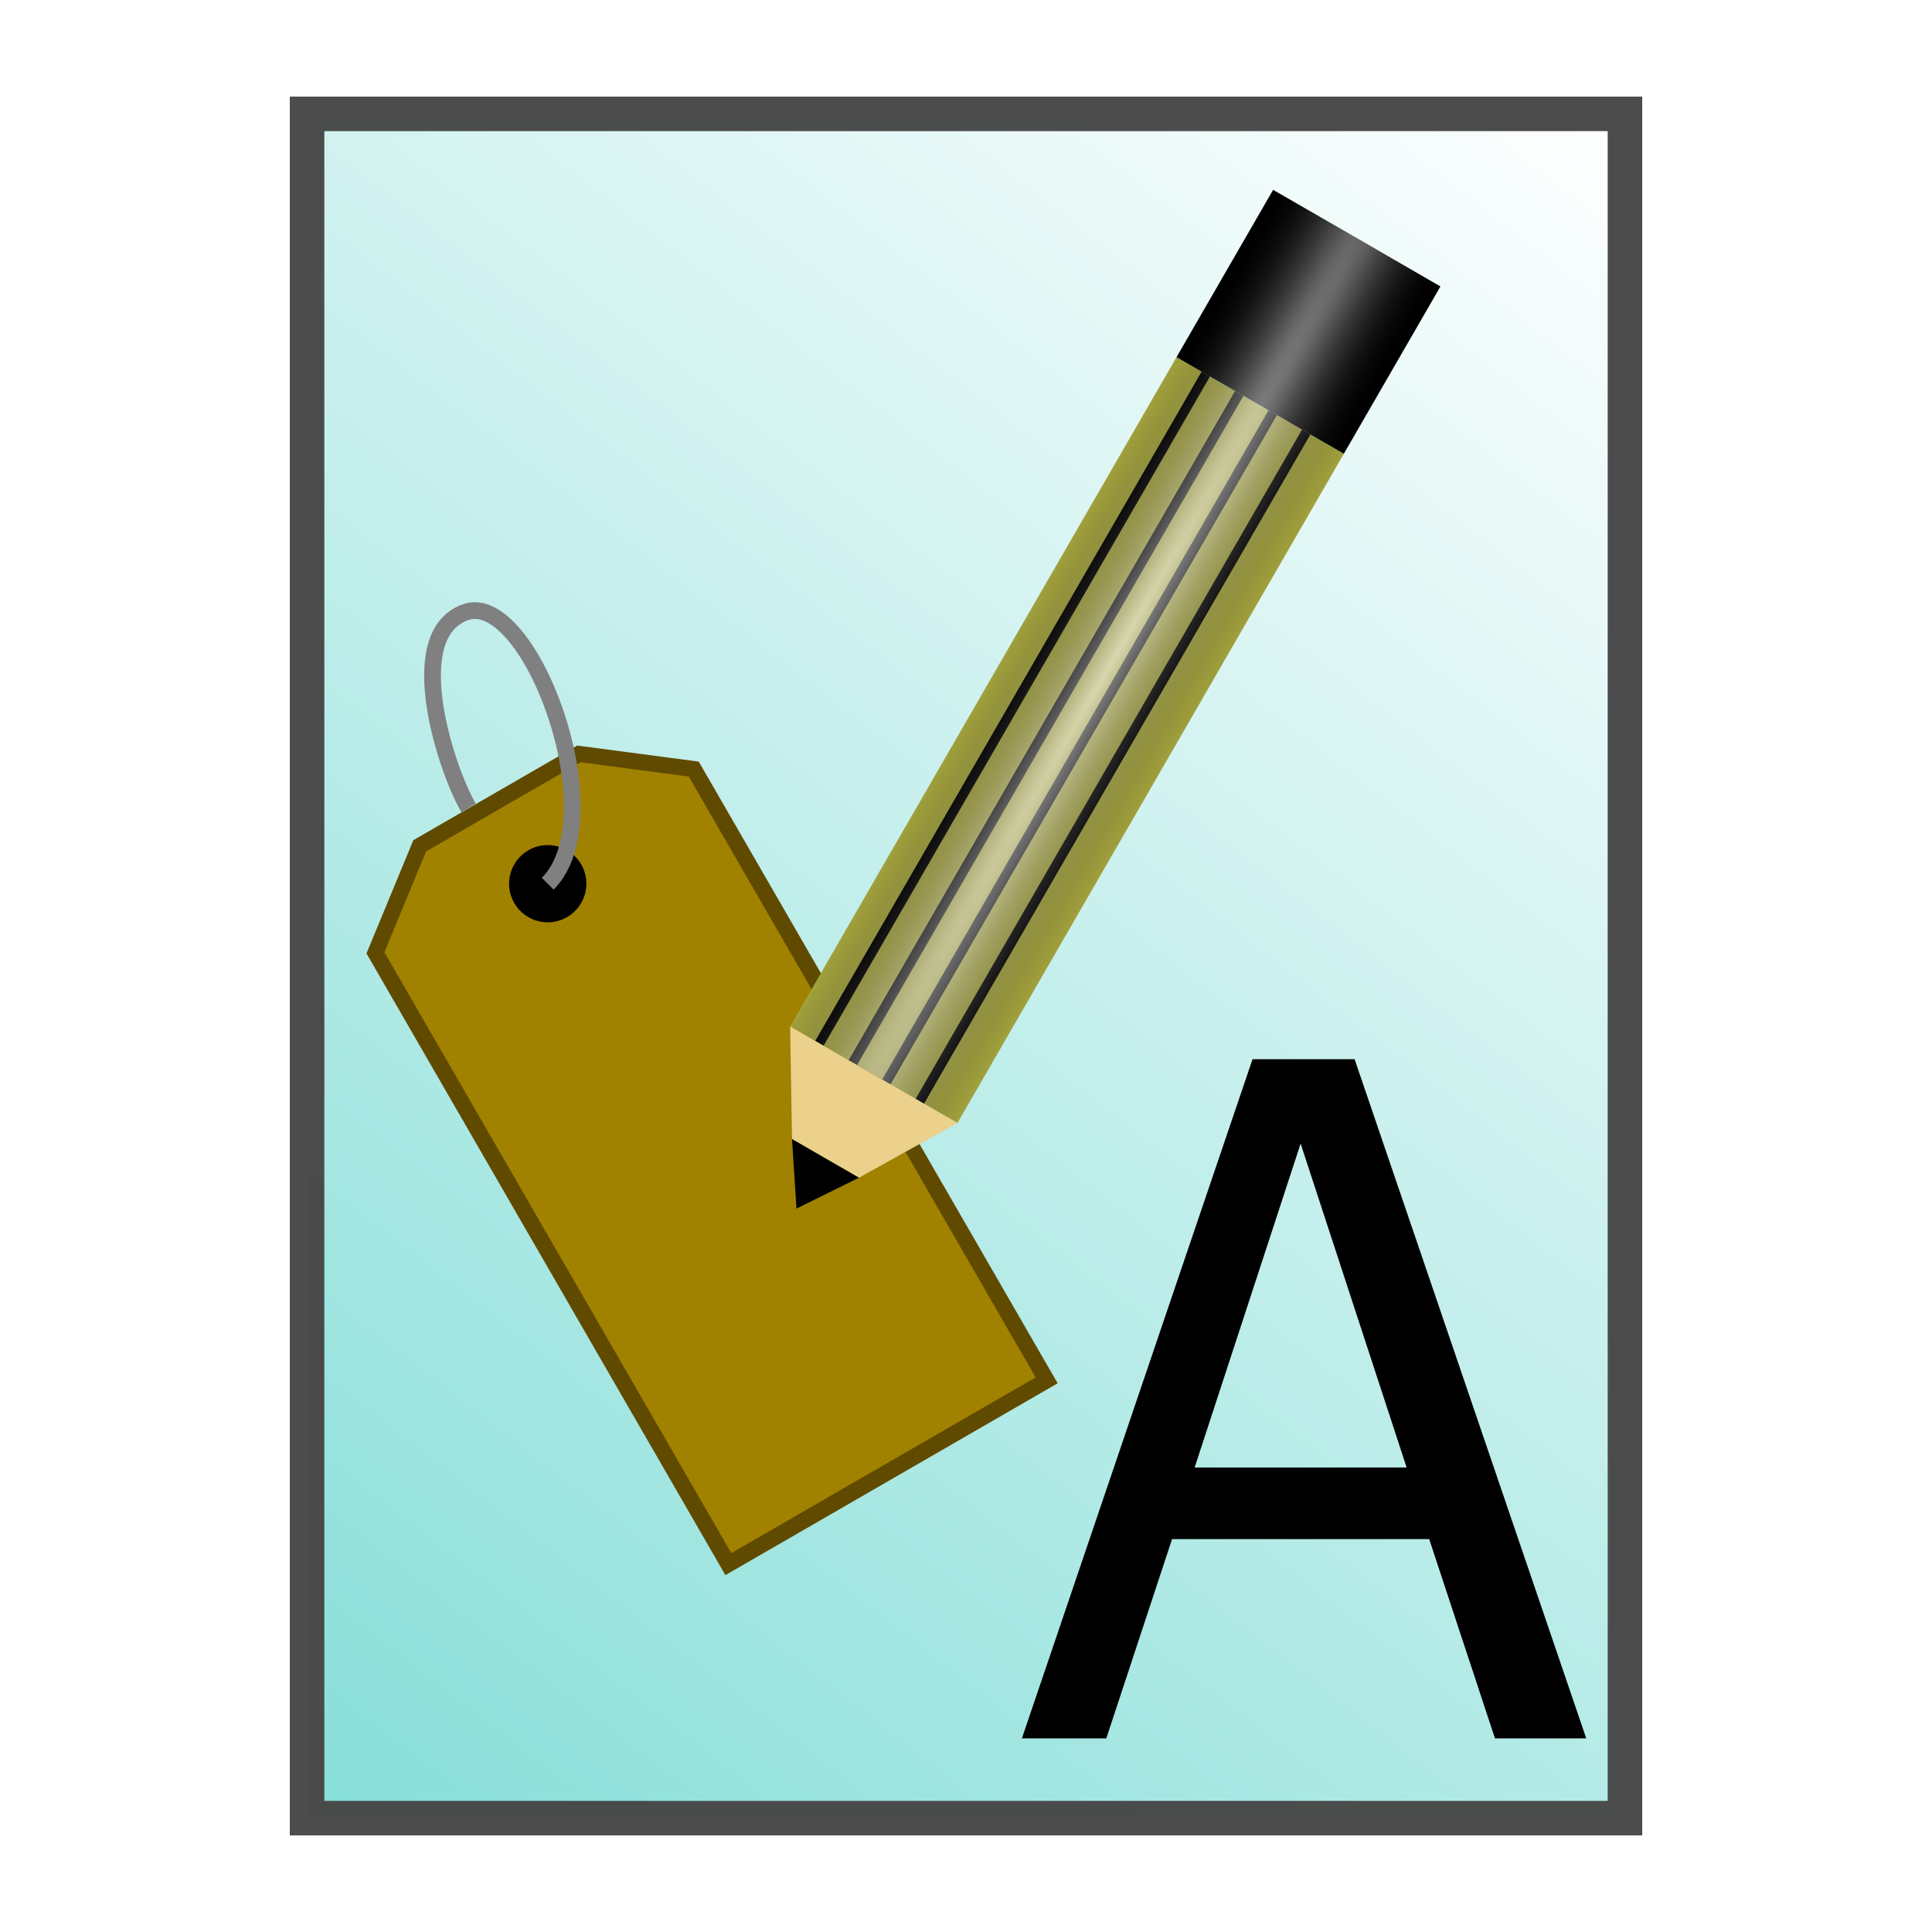
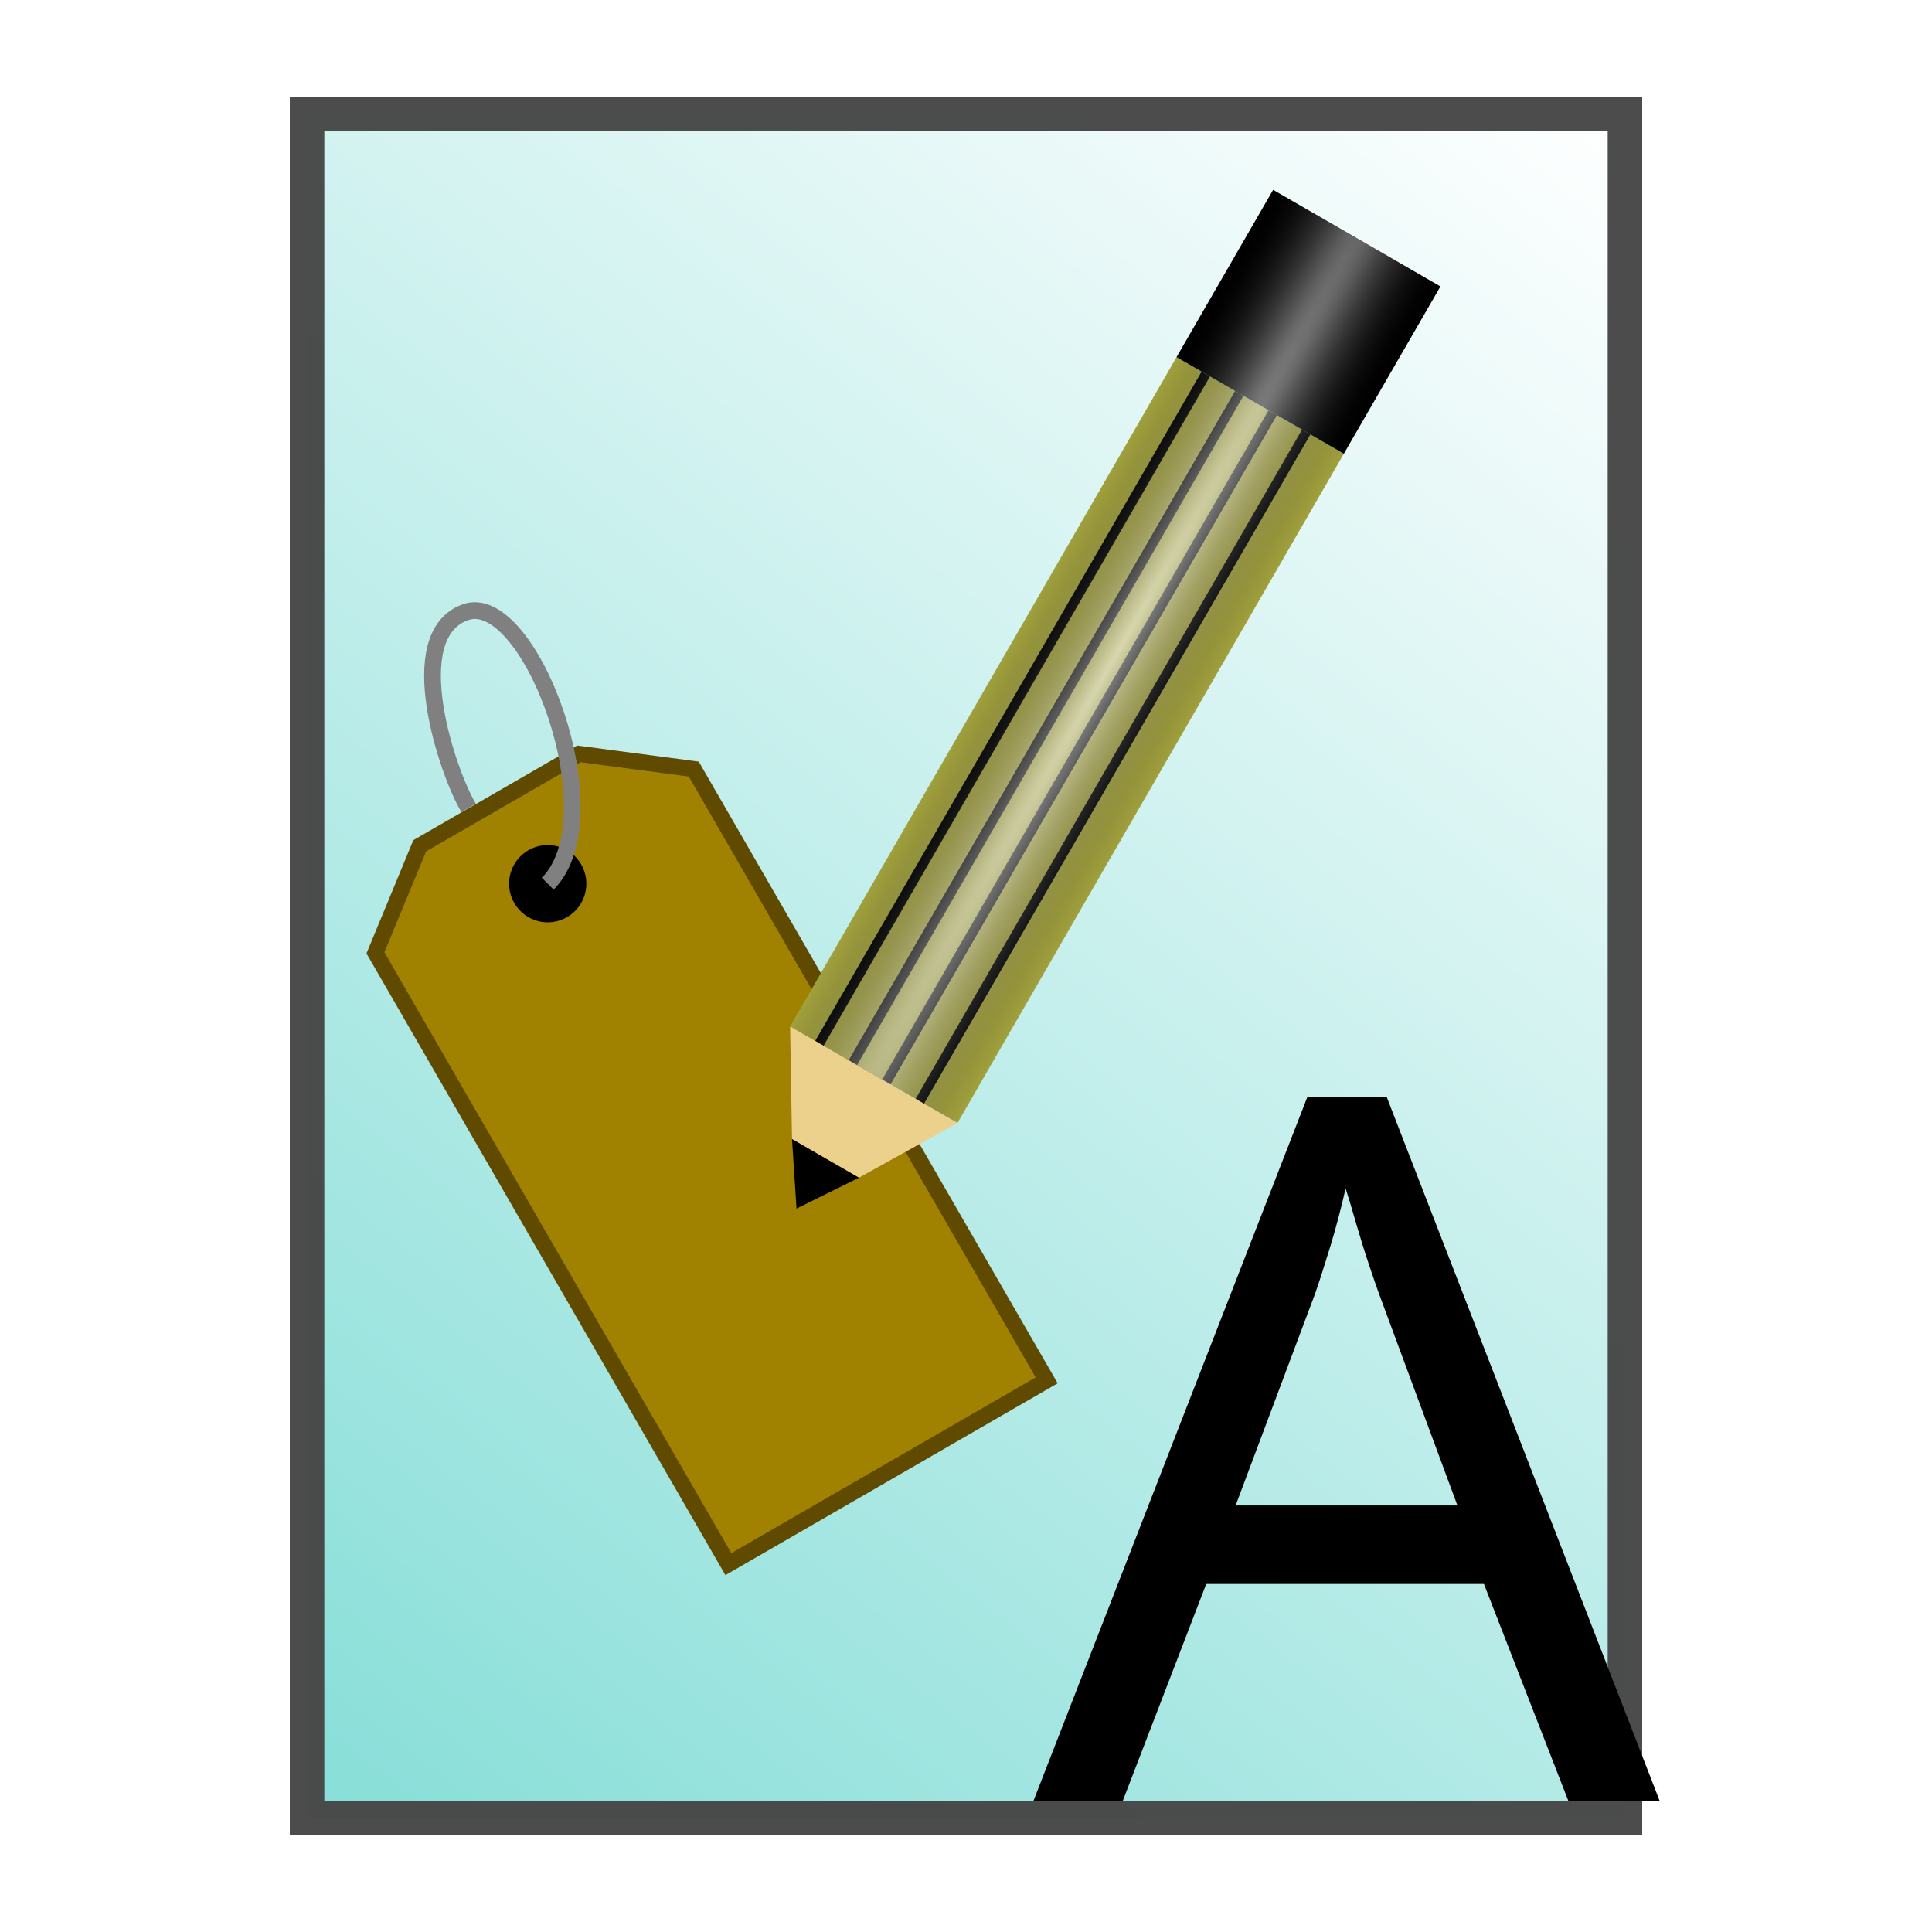
<svg xmlns="http://www.w3.org/2000/svg" xmlns:xlink="http://www.w3.org/1999/xlink" width="100mm" height="100mm" viewBox="0 0 100 100" version="1.1" id="svg4517">
  <defs id="defs4511">
    <linearGradient id="linearGradient968">
      <stop style="stop-color:#ffffff;stop-opacity:0.586" offset="0" id="stop964" />
      <stop style="stop-color:#000000;stop-opacity:0" offset="1" id="stop966" />
    </linearGradient>
    <linearGradient id="linearGradient5414">
      <stop style="stop-color:#87ded8;stop-opacity:1" offset="0" id="stop5410" />
      <stop style="stop-color:#ffffff;stop-opacity:1" offset="1" id="stop5412" />
    </linearGradient>
    <linearGradient xlink:href="#linearGradient5414" id="linearGradient5416" x1="15.894" y1="291.106" x2="84.106" y2="202.894" gradientUnits="userSpaceOnUse" />
    <radialGradient xlink:href="#linearGradient968" id="radialGradient970" cx="-49.044" cy="212.142" fx="-49.044" fy="212.142" r="5" gradientTransform="matrix(1,0,0,29.38834,4.043958,-6002.5)" gradientUnits="userSpaceOnUse" />
  </defs>
  <g id="layer1" transform="translate(0,-197)">
    <rect style="fill:url(#linearGradient5416);fill-opacity:1;fill-rule:nonzero;stroke:#474747;stroke-width:1.787;stroke-miterlimit:4;stroke-dasharray:none;stroke-opacity:0.971" id="rect5081" width="68.213" height="88.213" x="15.894" y="202.894" />
    <g aria-label="P" transform="matrix(0.2645833,0,0,0.2645833,-54.77314,200.0801)" style="font-style:normal;font-weight:normal;font-size:40px;line-height:25px;font-family:sans-serif;letter-spacing:0px;word-spacing:0px;fill:#000000;fill-opacity:1;stroke:none;stroke-width:1px;stroke-linecap:butt;stroke-linejoin:miter;stroke-opacity:1" id="flowRoot5418">
-       <g aria-label="A" style="font-style:normal;font-weight:normal;font-size:40px;line-height:25px;font-family:sans-serif;letter-spacing:0px;word-spacing:0px;fill:#000000;fill-opacity:1;stroke:none;stroke-width:1px;stroke-linecap:butt;stroke-linejoin:miter;stroke-opacity:1" id="text4505">
-         <path d="m 517.327,328.431 -45.312,-132.864 h -19.968 l -45.12,132.864 h 16.512 l 12.864,-38.976 h 50.304 l 12.864,38.976 z m -55.872,-116.352 20.736,63.36 h -41.472 z" style="font-style:normal;font-variant:normal;font-weight:normal;font-stretch:normal;font-size:192px;font-family:cantarell;-inkscape-font-specification:cantarell;fill:#000000;fill-opacity:1" id="path851" />
-       </g>
+       <text xml:space="preserve" style="font-style:normal;font-weight:normal;font-size:40px;line-height:25px;font-family:sans-serif;letter-spacing:0px;word-spacing:0px;fill:#000000;fill-opacity:1;stroke:none;stroke-width:1px;stroke-linecap:butt;stroke-linejoin:miter;stroke-opacity:1" x="409.19" y="340.666" id="text4505">
+         <tspan id="tspan4503" x="409.19" y="340.666" style="font-style:normal;font-variant:normal;font-weight:normal;font-stretch:normal;font-size:192px;font-family:cantarell;-inkscape-font-specification:cantarell;fill:#000000;fill-opacity:1">A</tspan>
+       </text>
    </g>
    <g id="g2700" transform="rotate(-30,39.52717,-56.95465)">
      <g id="g2694">
        <path style="opacity:1;fill:#a18100;fill-opacity:1;fill-rule:nonzero;stroke:#604a00;stroke-width:0.834;stroke-miterlimit:4;stroke-dasharray:none;stroke-opacity:1" d="m -129.512,195.641 4.756,-3.653 h 9.512 l 4.756,3.653 v 36.534 h -19.024 z" id="rect972" />
        <circle style="opacity:1;fill:#000000;fill-opacity:1;fill-rule:nonzero;stroke:none;stroke-width:1.058;stroke-miterlimit:4;stroke-dasharray:none;stroke-opacity:1" id="path2683" cx="-120" cy="197" r="2" />
        <path style="fill:none;fill-rule:evenodd;stroke:#808080;stroke-width:0.865;stroke-linecap:butt;stroke-linejoin:miter;stroke-miterlimit:4;stroke-dasharray:none;stroke-opacity:1" d="m -120,197 c 4.744,-1.27 6.797,-13.637 3.356,-14.295 -3.526,-0.675 -4.987,6.822 -4.94,8.853" id="path2689" />
      </g>
    </g>
    <g id="g2711" transform="rotate(-150,6.226357,217.7258)">
      <path id="rect880" d="m -50,207 h 10 v 40 h -10 z" style="opacity:1;fill:#a1a03d;fill-opacity:1;fill-rule:nonzero;stroke:none;stroke-width:6.336;stroke-miterlimit:4;stroke-dasharray:none;stroke-opacity:1" />
      <rect y="207" x="-48" height="40" width="0.5" id="rect882-3" style="opacity:1;fill:#000000;fill-opacity:1;fill-rule:nonzero;stroke:none;stroke-width:2.414;stroke-miterlimit:4;stroke-dasharray:none;stroke-opacity:1" />
      <rect y="207" x="-46" height="40" width="0.5" id="rect882-7" style="opacity:1;fill:#000000;fill-opacity:1;fill-rule:nonzero;stroke:none;stroke-width:2.414;stroke-miterlimit:4;stroke-dasharray:none;stroke-opacity:1" />
      <rect y="207" x="-44" height="40" width="0.5" id="rect882-5" style="opacity:1;fill:#000000;fill-opacity:1;fill-rule:nonzero;stroke:none;stroke-width:2.414;stroke-miterlimit:4;stroke-dasharray:none;stroke-opacity:1" />
      <rect y="207" x="-42" height="40" width="0.5" id="rect882-5-3" style="opacity:1;fill:#000000;fill-opacity:1;fill-rule:nonzero;stroke:none;stroke-width:2.414;stroke-miterlimit:4;stroke-dasharray:none;stroke-opacity:1" />
      <path id="path935" d="M -40,207 -43,202 h -4 l -3,5 h 10" style="fill:#ebd18b;fill-opacity:1;fill-rule:evenodd;stroke:none;stroke-width:0.265px;stroke-linecap:butt;stroke-linejoin:miter;stroke-opacity:1" />
      <path id="path937" d="m -47,202 2,-3 2,3" style="fill:#000000;fill-opacity:1;fill-rule:evenodd;stroke:none;stroke-width:0.265px;stroke-linecap:butt;stroke-linejoin:miter;stroke-opacity:1" />
      <path id="path939" d="m -50,247 h 10 v 10 H -50 Z" style="fill:#000000;fill-opacity:1;fill-rule:evenodd;stroke:none;stroke-width:0.265px;stroke-linecap:butt;stroke-linejoin:miter;stroke-opacity:1" />
      <path id="rect880-5" d="m -50,207 h 10 v 50 h -10 z" style="opacity:1;fill:url(#radialGradient970);fill-opacity:1;fill-rule:nonzero;stroke:none;stroke-width:7.084;stroke-miterlimit:4;stroke-dasharray:none;stroke-opacity:1" />
    </g>
  </g>
</svg>
